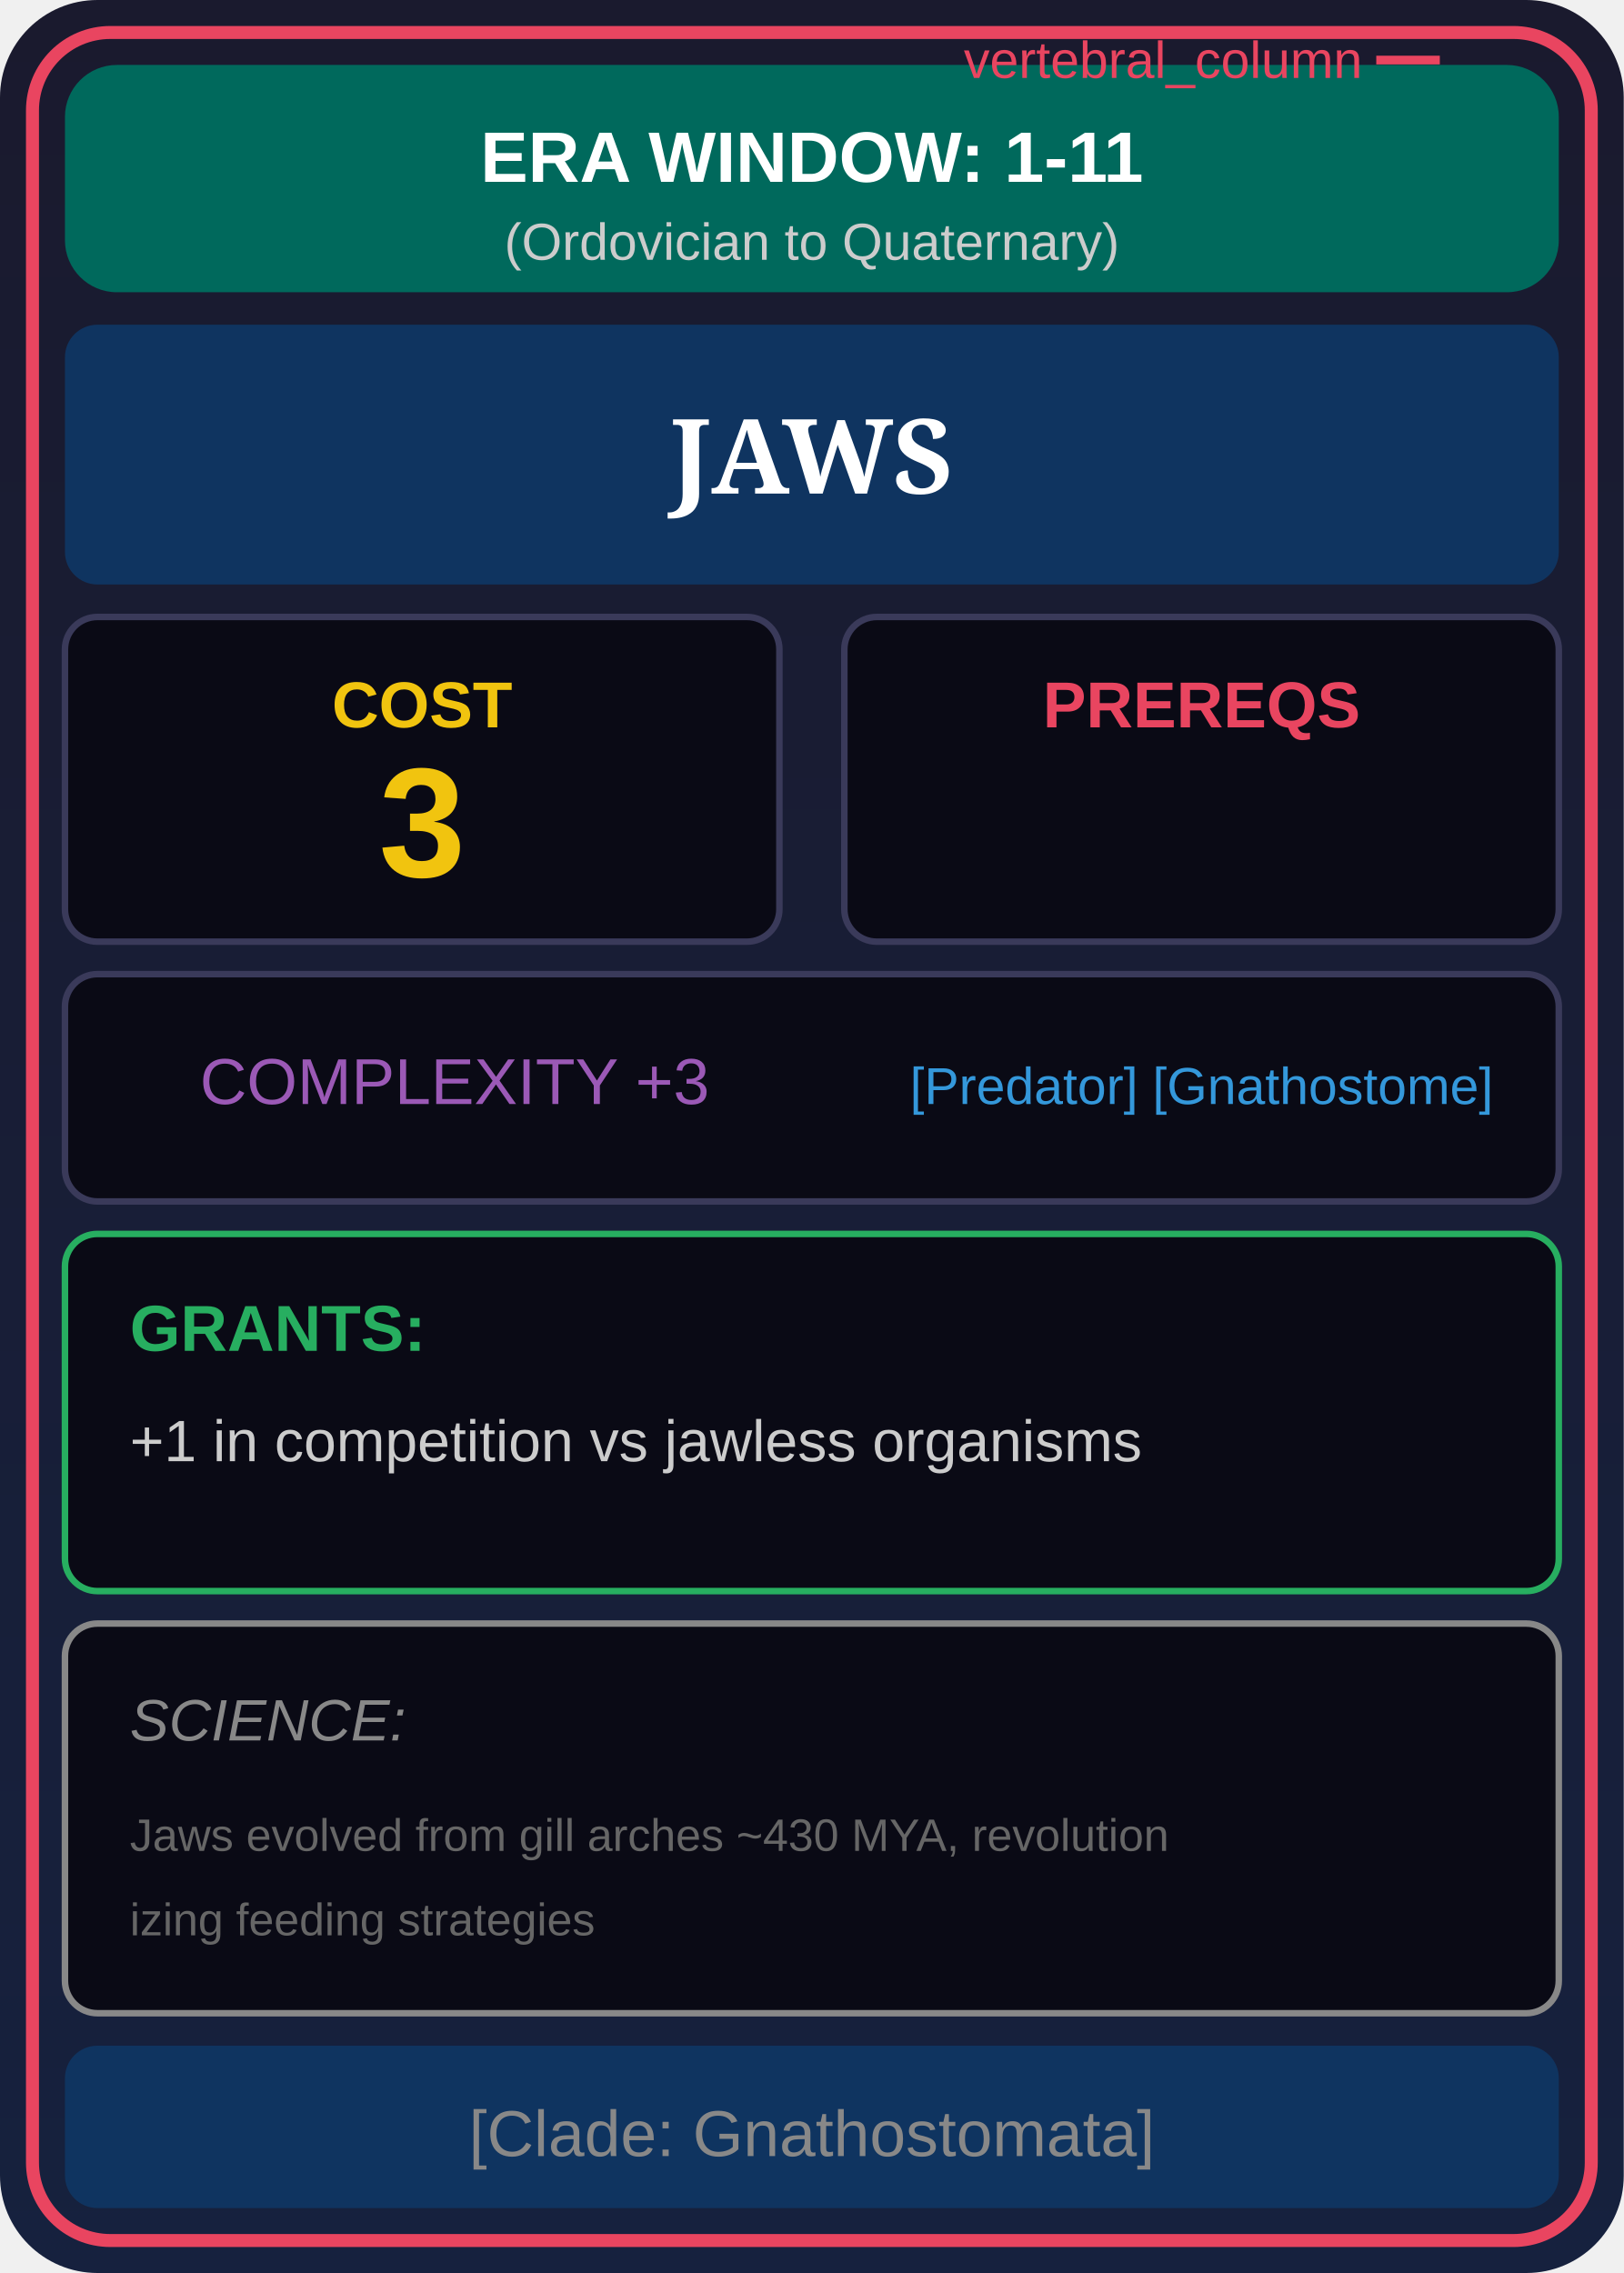
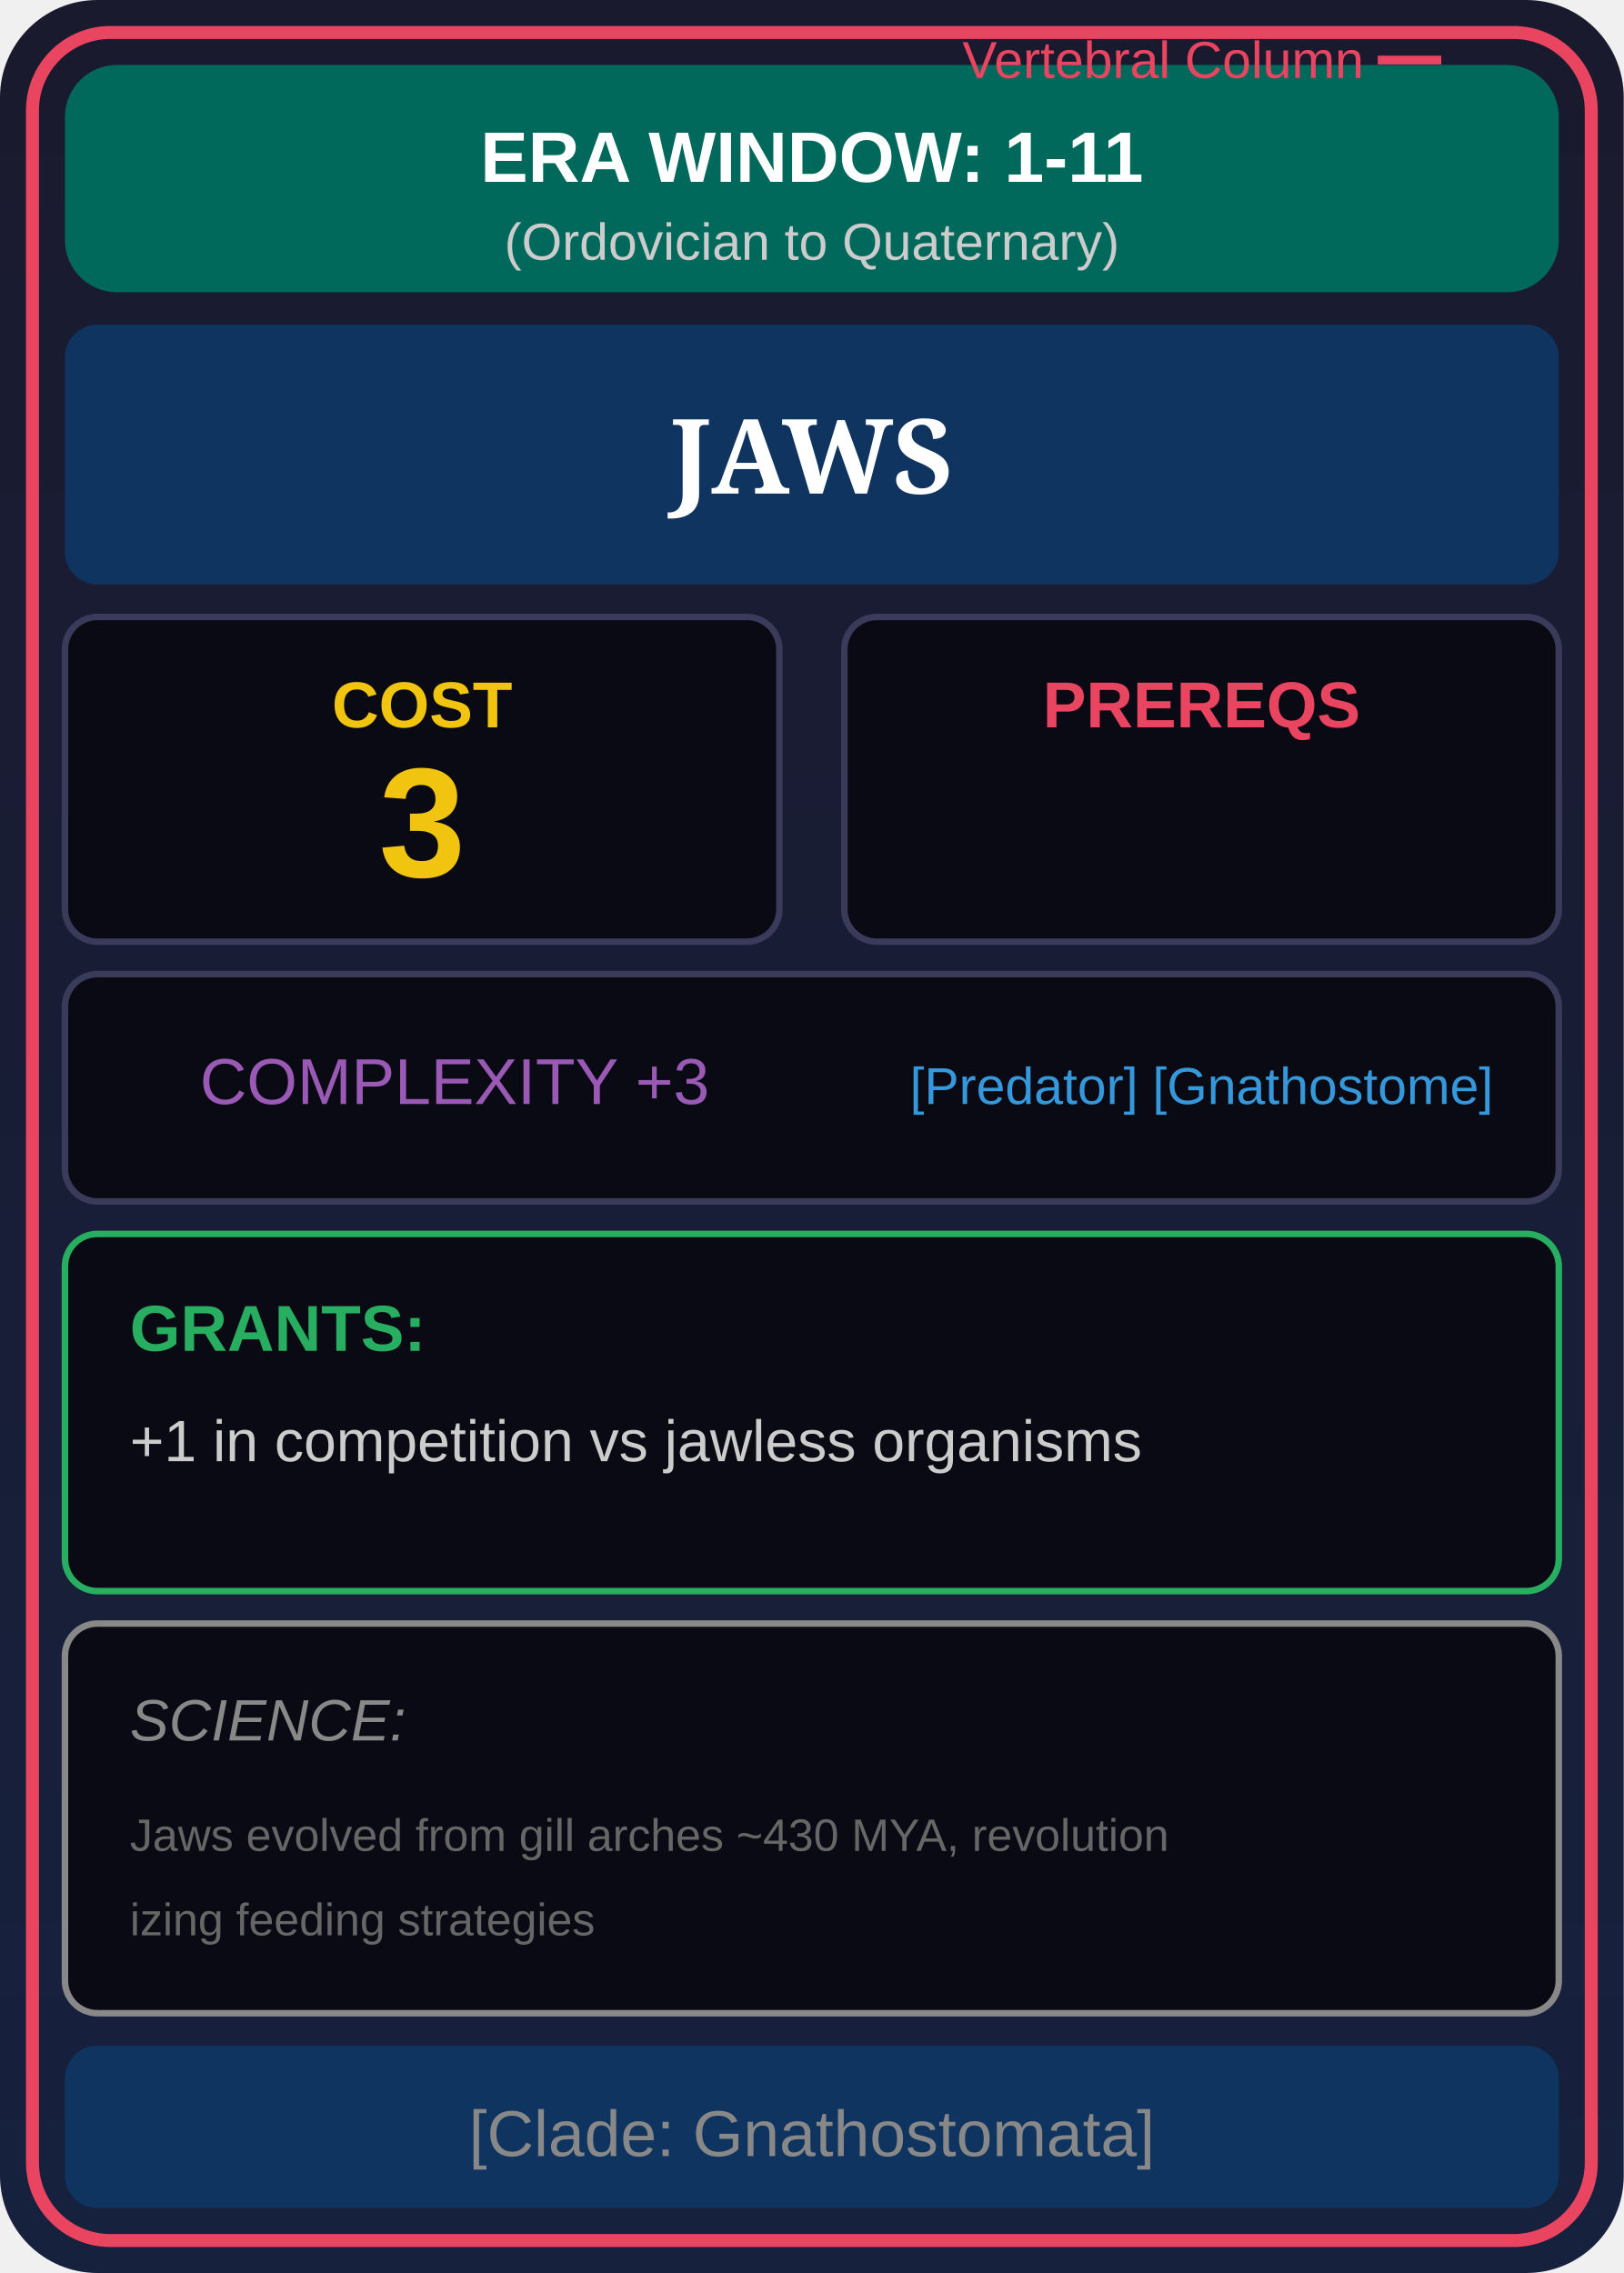
<svg xmlns="http://www.w3.org/2000/svg" viewBox="0 0 250 350" width="250" height="350">
  <defs>
    <linearGradient id="cardBg" x1="0%" y1="0%" x2="0%" y2="100%">
      <stop offset="0%" style="stop-color:#1a1a2e" />
      <stop offset="100%" style="stop-color:#16213e" />
    </linearGradient>
    <linearGradient id="eraGrad" x1="0%" y1="0%" x2="100%" y2="0%">
      <stop offset="0%" style="stop-color:#00695c" />
      <stop offset="100%" style="stop-color:#00695c" />
    </linearGradient>
  </defs>
  <rect width="250" height="350" fill="url(#cardBg)" rx="15" />
  <rect x="5" y="5" width="240" height="340" fill="none" stroke="#e94560" stroke-width="2" rx="12" />
  <rect x="10" y="10" width="230" height="35" fill="url(#eraGrad)" rx="8" />
  <text x="125" y="28" font-family="Arial" font-size="11" fill="#fff" text-anchor="middle" font-weight="bold">ERA WINDOW: 1-11</text>
  <text x="125" y="40" font-family="Arial" font-size="8" fill="#ccc" text-anchor="middle">(Ordovician to Quaternary)</text>
  <rect x="10" y="50" width="230" height="40" fill="#0f3460" rx="5" />
  <text x="125" y="76" font-family="Georgia" font-size="16" fill="#fff" text-anchor="middle" font-weight="bold">JAWS</text>
  <rect x="10" y="95" width="110" height="50" fill="#0a0a15" stroke="#3a3a5a" rx="5" />
  <text x="65" y="112" font-family="Arial" font-size="10" fill="#f1c40f" text-anchor="middle" font-weight="bold">COST</text>
  <text x="65" y="135" font-family="Arial" font-size="24" fill="#f1c40f" text-anchor="middle" font-weight="bold">3</text>
  <rect x="130" y="95" width="110" height="50" fill="#0a0a15" stroke="#3a3a5a" rx="5" />
  <text x="185" y="112" font-family="Arial" font-size="10" fill="#e94560" text-anchor="middle" font-weight="bold">PREREQS</text>
  <text font-family="Arial" font-size="8" text-anchor="middle">
-     <tspan x="185" dy="12" fill="#e94560">vertebral_column ━━</tspan>
+     <tspan x="185" dy="12" fill="#e94560">Vertebral Column ━━</tspan>
  </text>
  <rect x="10" y="150" width="230" height="35" fill="#0a0a15" stroke="#3a3a5a" rx="5" />
  <text x="70" y="170" font-family="Arial" font-size="10" fill="#9b59b6" text-anchor="middle">COMPLEXITY +3</text>
  <text x="185" y="170" font-family="Arial" font-size="8" fill="#3498db" text-anchor="middle">[Predator] [Gnathostome]</text>
  <rect x="10" y="190" width="230" height="55" fill="#0a0a15" stroke="#27ae60" rx="5" />
  <text x="20" y="208" font-family="Arial" font-size="10" fill="#27ae60" font-weight="bold">GRANTS:</text>
  <text x="20" y="225" font-family="Arial" font-size="9" fill="#ccc">+1 in competition vs jawless organisms</text>
  <rect x="10" y="250" width="230" height="60" fill="#0a0a15" stroke="#888" rx="5" />
  <text x="20" y="268" font-family="Arial" font-size="9" fill="#888" font-style="italic">SCIENCE:</text>
  <text x="20" y="285" font-family="Arial" font-size="7" fill="#666">Jaws evolved from gill arches ~430 MYA, revolution</text>
  <text x="20" y="298" font-family="Arial" font-size="7" fill="#666">izing feeding strategies</text>
  <rect x="10" y="315" width="230" height="25" fill="#0f3460" rx="5" />
  <text x="125" y="332" font-family="Arial" font-size="10" fill="#888" text-anchor="middle">[Clade: Gnathostomata]</text>
</svg>
